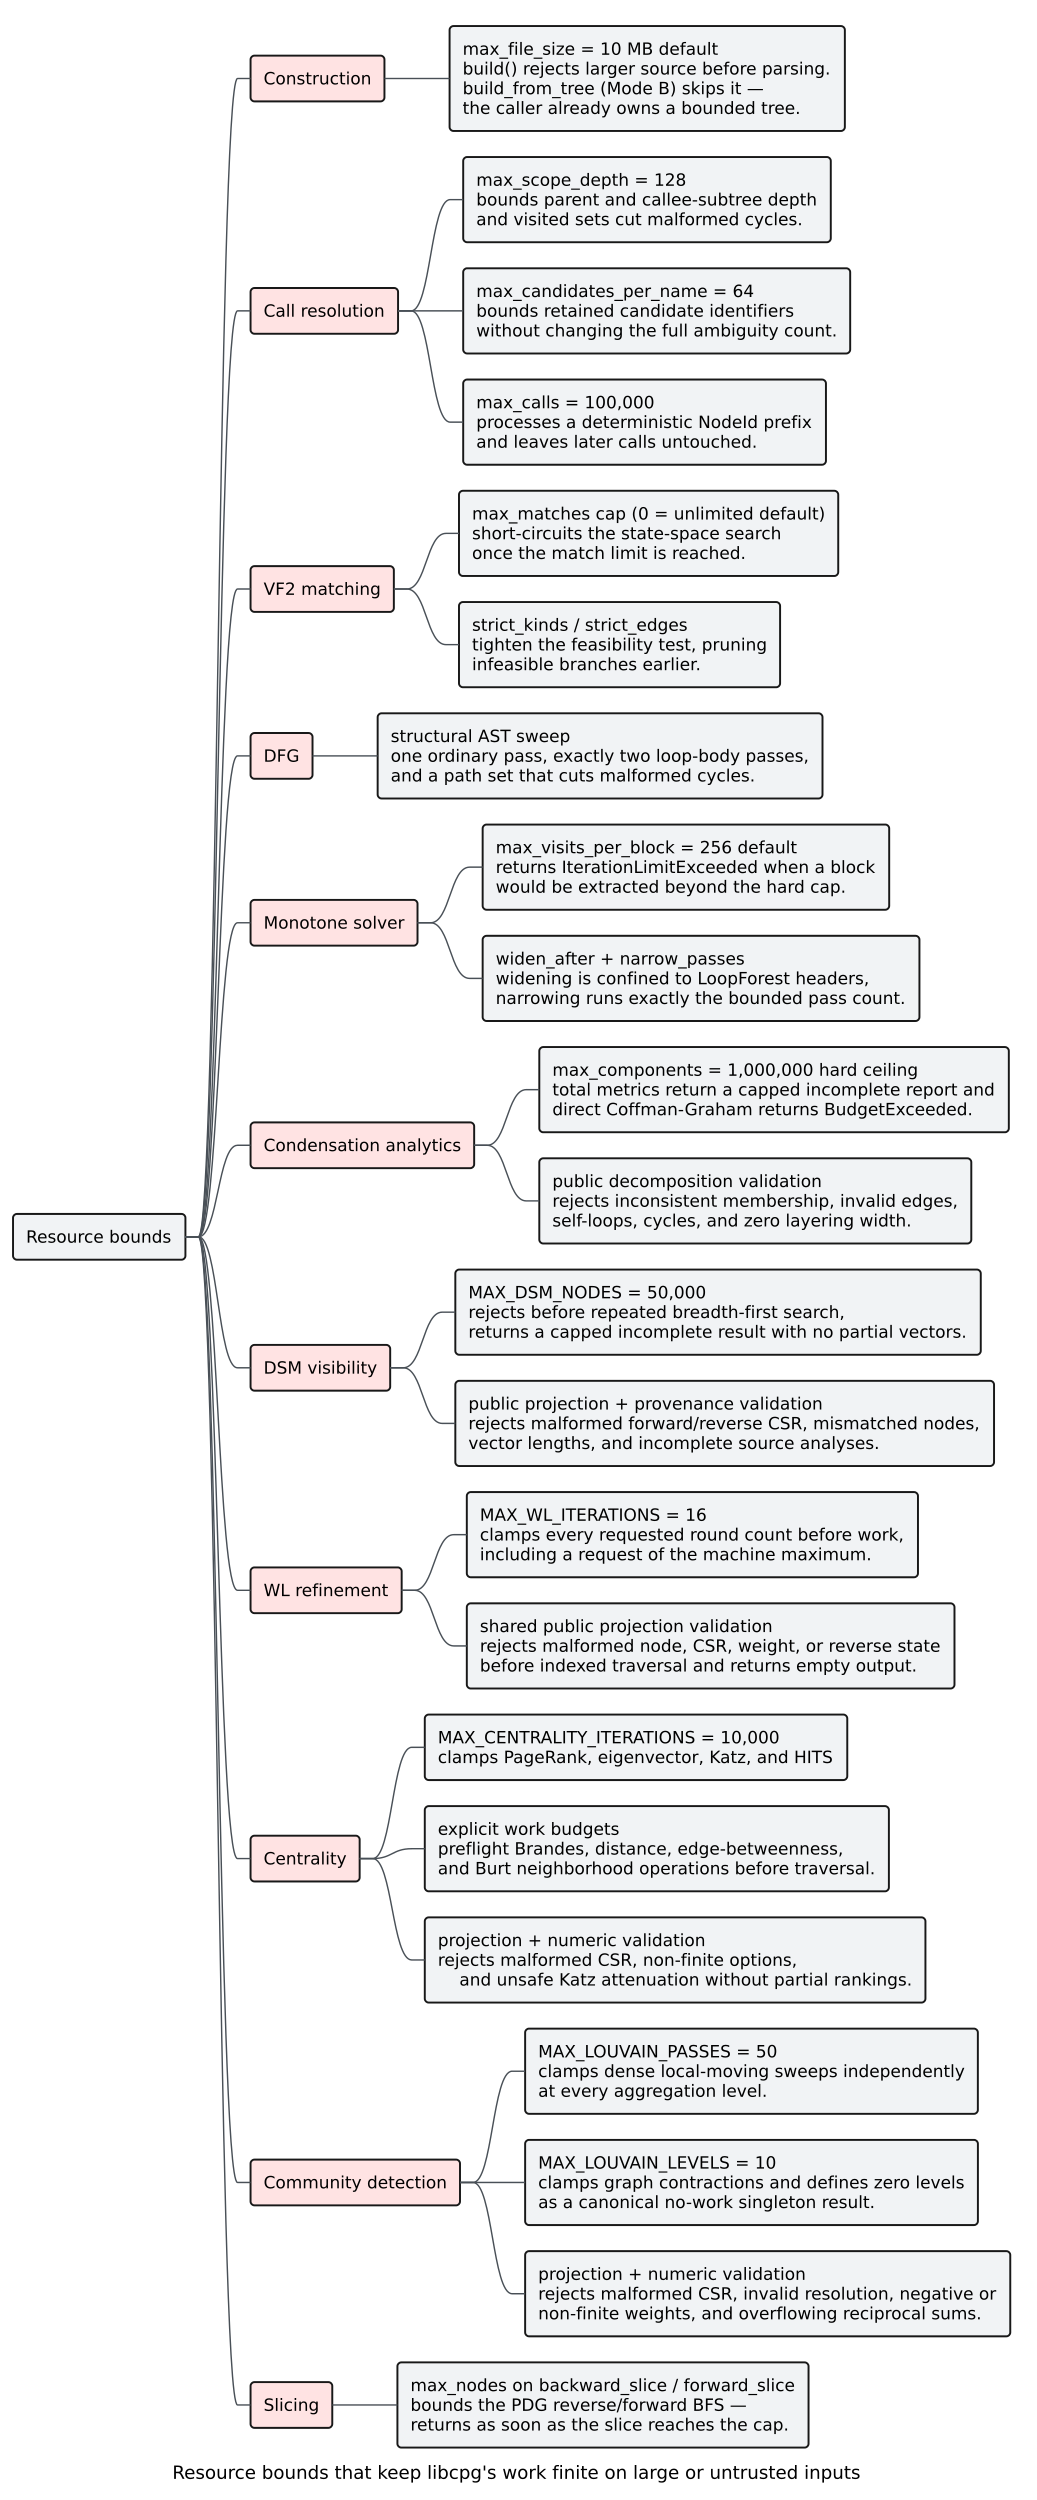
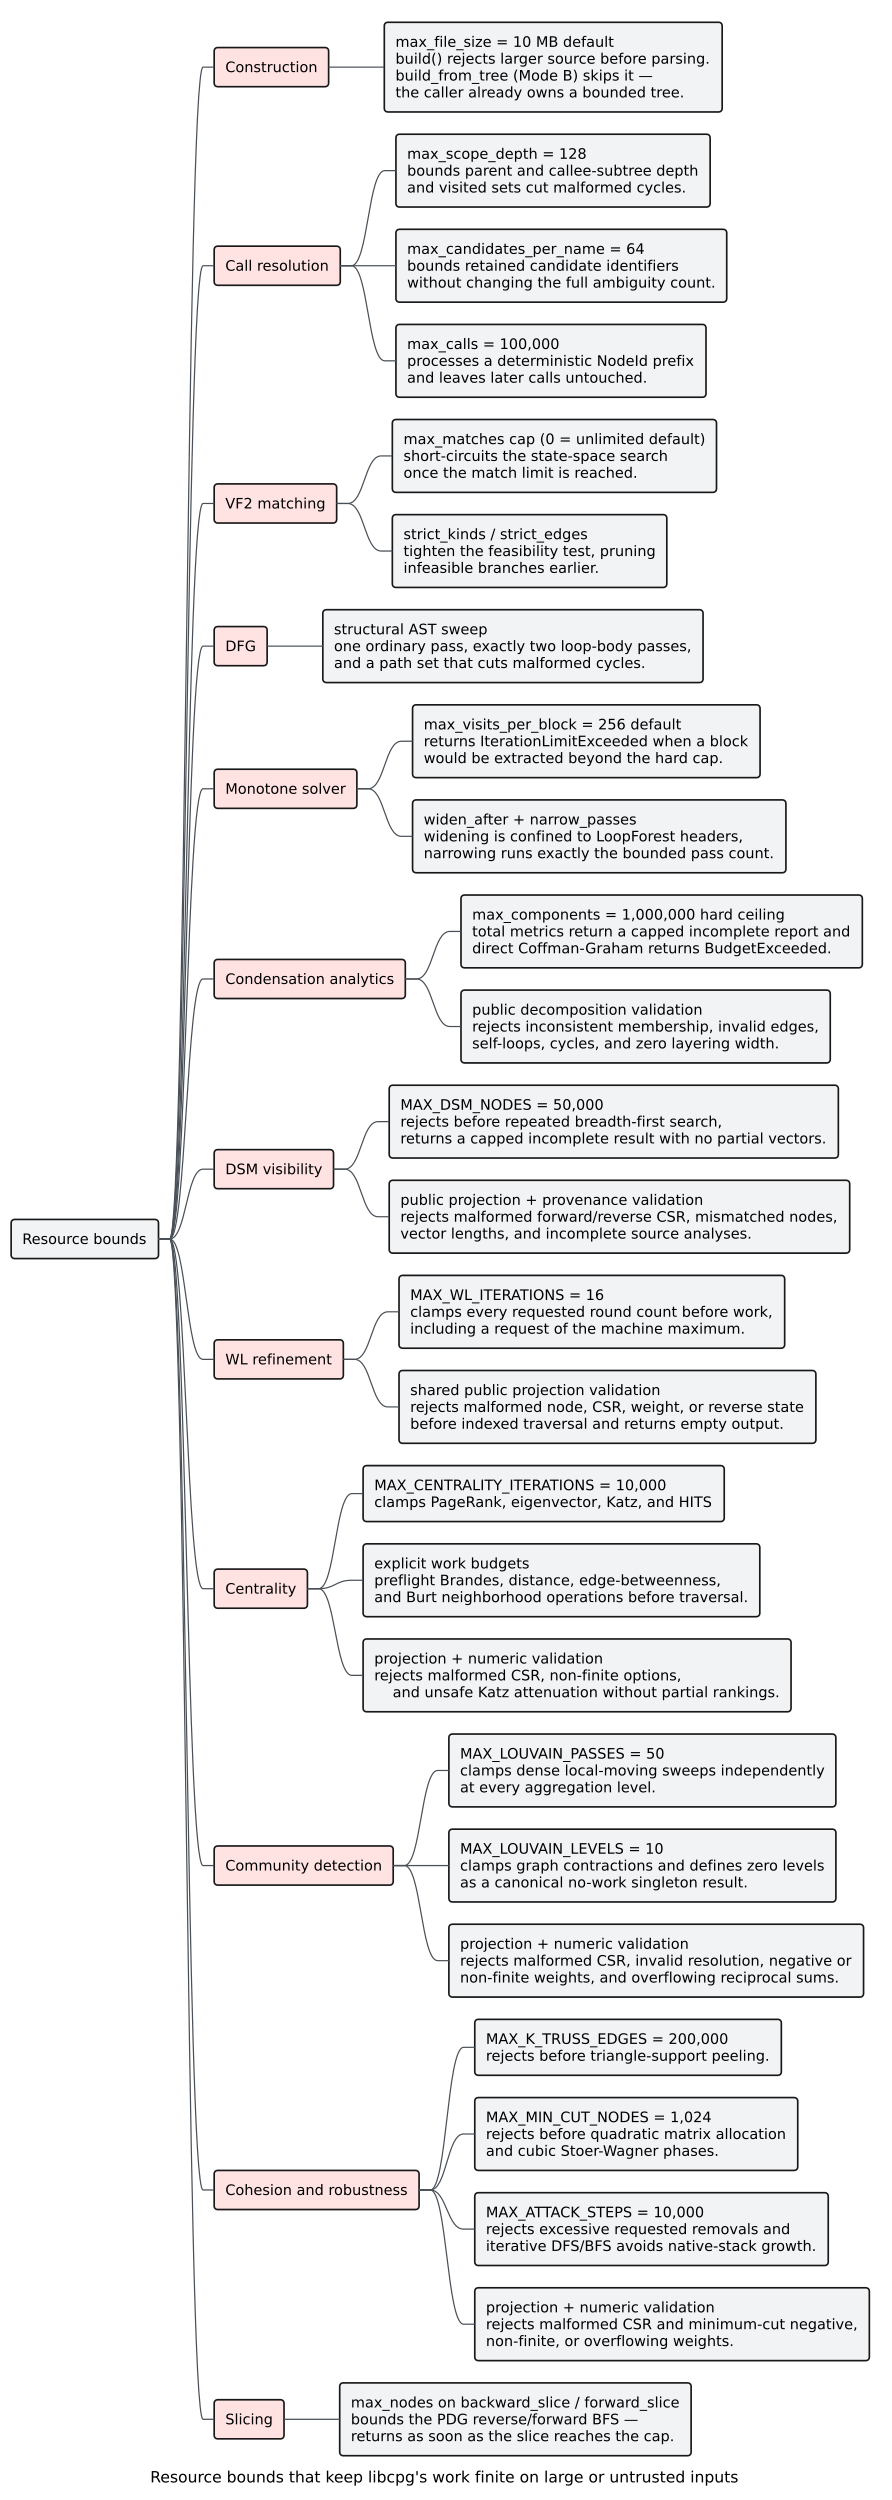
- <svg xmlns="http://www.w3.org/2000/svg" contentStyleType="text/css" data-diagram-type="MINDMAP" height="1919px" preserveAspectRatio="none" style="width:796px;height:1919px;background:#FFFFFF;" version="1.1" viewBox="0 0 796 1919" width="796px" zoomAndPan="magnify">
+ <svg xmlns="http://www.w3.org/2000/svg" contentStyleType="text/css" data-diagram-type="MINDMAP" height="2245px" preserveAspectRatio="none" style="width:801px;height:2245px;background:#FFFFFF;" version="1.1" viewBox="0 0 801 2245" width="801px" zoomAndPan="magnify">
  <defs />
  <g>
-     <rect fill="#F1F3F5" height="35.133" rx="3" ry="3" style="stroke:#181818;stroke-width:1.5;" width="132.328" x="10" y="931.816" />
-     <text fill="#000000" font-family="'DejaVu Sans'" font-size="13" lengthAdjust="spacing" textLength="112.328" x="20" y="953.883">Resource bounds</text>
+     <rect fill="#F1F3F5" height="35.133" rx="3" ry="3" style="stroke:#181818;stroke-width:1.5;" width="132.328" x="10" y="1095.047" />
+     <text fill="#000000" font-family="'DejaVu Sans'" font-size="13" lengthAdjust="spacing" textLength="112.328" x="20" y="1117.114">Resource bounds</text>
    <rect fill="#FFE3E3" height="35.133" rx="3" ry="3" style="stroke:#181818;stroke-width:1.5;" width="102.773" x="192.328" y="42.699" />
    <text fill="#000000" font-family="'DejaVu Sans'" font-size="13" lengthAdjust="spacing" textLength="82.773" x="202.328" y="64.766">Construction</text>
    <rect fill="#F1F3F5" height="80.531" rx="3" ry="3" style="stroke:#181818;stroke-width:1.5;" width="303.41" x="345.102" y="20" />
    <text fill="#000000" font-family="'DejaVu Sans'" font-size="13" lengthAdjust="spacing" textLength="196.168" x="355.102" y="42.067">max_file_size = 10 MB default</text>
    <text fill="#000000" font-family="'DejaVu Sans'" font-size="13" lengthAdjust="spacing" textLength="283.41" x="355.102" y="57.2">build() rejects larger source before parsing.</text>
    <text fill="#000000" font-family="'DejaVu Sans'" font-size="13" lengthAdjust="spacing" textLength="231.734" x="355.102" y="72.332">build_from_tree (Mode B) skips it —</text>
    <text fill="#000000" font-family="'DejaVu Sans'" font-size="13" lengthAdjust="spacing" textLength="259.962" x="355.102" y="87.465">the caller already owns a bounded tree.</text>
    <path d="M295.102,60.266 L305.102,60.266 C320.102,60.266 320.102,60.266 335.102,60.266 L345.102,60.266" fill="none" style="stroke:#495057;stroke-width:1.1;" />
-     <path d="M142.328,949.383 L152.328,949.383 C167.328,949.383 167.328,60.266 182.328,60.266 L192.328,60.266" fill="none" style="stroke:#495057;stroke-width:1.1;" />
+     <path d="M142.328,1112.613 L152.328,1112.613 C167.328,1112.613 167.328,60.266 182.328,60.266 L192.328,60.266" fill="none" style="stroke:#495057;stroke-width:1.1;" />
    <rect fill="#FFE3E3" height="35.133" rx="3" ry="3" style="stroke:#181818;stroke-width:1.5;" width="113.222" x="192.328" y="221.062" />
    <text fill="#000000" font-family="'DejaVu Sans'" font-size="13" lengthAdjust="spacing" textLength="93.222" x="202.328" y="243.129">Call resolution</text>
    <rect fill="#F1F3F5" height="65.398" rx="3" ry="3" style="stroke:#181818;stroke-width:1.5;" width="282.158" x="355.55" y="120.531" />
    <text fill="#000000" font-family="'DejaVu Sans'" font-size="13" lengthAdjust="spacing" textLength="161.256" x="365.55" y="142.598">max_scope_depth = 128</text>
    <text fill="#000000" font-family="'DejaVu Sans'" font-size="13" lengthAdjust="spacing" textLength="262.158" x="365.55" y="157.731">bounds parent and callee-subtree depth</text>
    <text fill="#000000" font-family="'DejaVu Sans'" font-size="13" lengthAdjust="spacing" textLength="250.815" x="365.55" y="172.864">and visited sets cut malformed cycles.</text>
    <path d="M305.55,238.629 L315.55,238.629 C330.55,238.629 330.55,153.231 345.55,153.231 L355.55,153.231" fill="none" style="stroke:#495057;stroke-width:1.1;" />
    <rect fill="#F1F3F5" height="65.398" rx="3" ry="3" style="stroke:#181818;stroke-width:1.5;" width="297.05" x="355.55" y="205.93" />
    <text fill="#000000" font-family="'DejaVu Sans'" font-size="13" lengthAdjust="spacing" textLength="213.288" x="365.55" y="227.997">max_candidates_per_name = 64</text>
    <text fill="#000000" font-family="'DejaVu Sans'" font-size="13" lengthAdjust="spacing" textLength="244.258" x="365.55" y="243.129">bounds retained candidate identifiers</text>
    <text fill="#000000" font-family="'DejaVu Sans'" font-size="13" lengthAdjust="spacing" textLength="277.05" x="365.55" y="258.262">without changing the full ambiguity count.</text>
    <path d="M305.55,238.629 L315.55,238.629 C330.55,238.629 330.55,238.629 345.55,238.629 L355.55,238.629" fill="none" style="stroke:#495057;stroke-width:1.1;" />
    <rect fill="#F1F3F5" height="65.398" rx="3" ry="3" style="stroke:#181818;stroke-width:1.5;" width="278.445" x="355.55" y="291.328" />
    <text fill="#000000" font-family="'DejaVu Sans'" font-size="13" lengthAdjust="spacing" textLength="136.849" x="365.55" y="313.395">max_calls = 100,000</text>
    <text fill="#000000" font-family="'DejaVu Sans'" font-size="13" lengthAdjust="spacing" textLength="258.445" x="365.55" y="328.528">processes a deterministic NodeId prefix</text>
    <text fill="#000000" font-family="'DejaVu Sans'" font-size="13" lengthAdjust="spacing" textLength="215.693" x="365.55" y="343.661">and leaves later calls untouched.</text>
    <path d="M305.55,238.629 L315.55,238.629 C330.55,238.629 330.55,324.027 345.55,324.027 L355.55,324.027" fill="none" style="stroke:#495057;stroke-width:1.1;" />
-     <path d="M142.328,949.383 L152.328,949.383 C167.328,949.383 167.328,238.629 182.328,238.629 L192.328,238.629" fill="none" style="stroke:#495057;stroke-width:1.1;" />
+     <path d="M142.328,1112.613 L152.328,1112.613 C167.328,1112.613 167.328,238.629 182.328,238.629 L192.328,238.629" fill="none" style="stroke:#495057;stroke-width:1.1;" />
    <rect fill="#FFE3E3" height="35.133" rx="3" ry="3" style="stroke:#181818;stroke-width:1.5;" width="109.991" x="192.328" y="434.559" />
    <text fill="#000000" font-family="'DejaVu Sans'" font-size="13" lengthAdjust="spacing" textLength="89.991" x="202.328" y="456.625">VF2 matching</text>
    <rect fill="#F1F3F5" height="65.398" rx="3" ry="3" style="stroke:#181818;stroke-width:1.5;" width="291.108" x="352.319" y="376.727" />
    <text fill="#000000" font-family="'DejaVu Sans'" font-size="13" lengthAdjust="spacing" textLength="271.108" x="362.319" y="398.793">max_matches cap (0 = unlimited default)</text>
    <text fill="#000000" font-family="'DejaVu Sans'" font-size="13" lengthAdjust="spacing" textLength="238.031" x="362.319" y="413.926">short-circuits the state-space search</text>
    <text fill="#000000" font-family="'DejaVu Sans'" font-size="13" lengthAdjust="spacing" textLength="210.507" x="362.319" y="429.059">once the match limit is reached.</text>
    <path d="M302.319,452.125 L312.319,452.125 C327.319,452.125 327.319,409.426 342.319,409.426 L352.319,409.426" fill="none" style="stroke:#495057;stroke-width:1.1;" />
    <rect fill="#F1F3F5" height="65.398" rx="3" ry="3" style="stroke:#181818;stroke-width:1.5;" width="246.478" x="352.319" y="462.125" />
    <text fill="#000000" font-family="'DejaVu Sans'" font-size="13" lengthAdjust="spacing" textLength="165.464" x="362.319" y="484.192">strict_kinds / strict_edges</text>
    <text fill="#000000" font-family="'DejaVu Sans'" font-size="13" lengthAdjust="spacing" textLength="226.478" x="362.319" y="499.325">tighten the feasibility test, pruning</text>
    <text fill="#000000" font-family="'DejaVu Sans'" font-size="13" lengthAdjust="spacing" textLength="176.871" x="362.319" y="514.457">infeasible branches earlier.</text>
    <path d="M302.319,452.125 L312.319,452.125 C327.319,452.125 327.319,494.824 342.319,494.824 L352.319,494.824" fill="none" style="stroke:#495057;stroke-width:1.1;" />
-     <path d="M142.328,949.383 L152.328,949.383 C167.328,949.383 167.328,452.125 182.328,452.125 L192.328,452.125" fill="none" style="stroke:#495057;stroke-width:1.1;" />
+     <path d="M142.328,1112.613 L152.328,1112.613 C167.328,1112.613 167.328,452.125 182.328,452.125 L192.328,452.125" fill="none" style="stroke:#495057;stroke-width:1.1;" />
    <rect fill="#FFE3E3" height="35.133" rx="3" ry="3" style="stroke:#181818;stroke-width:1.5;" width="47.562" x="192.328" y="562.656" />
    <text fill="#000000" font-family="'DejaVu Sans'" font-size="13" lengthAdjust="spacing" textLength="27.561" x="202.328" y="584.723">DFG</text>
    <rect fill="#F1F3F5" height="65.398" rx="3" ry="3" style="stroke:#181818;stroke-width:1.5;" width="341.458" x="289.89" y="547.523" />
    <text fill="#000000" font-family="'DejaVu Sans'" font-size="13" lengthAdjust="spacing" textLength="137.865" x="299.89" y="569.59">structural AST sweep</text>
    <text fill="#000000" font-family="'DejaVu Sans'" font-size="13" lengthAdjust="spacing" textLength="321.458" x="299.89" y="584.723">one ordinary pass, exactly two loop-body passes,</text>
    <text fill="#000000" font-family="'DejaVu Sans'" font-size="13" lengthAdjust="spacing" textLength="279.963" x="299.89" y="599.856">and a path set that cuts malformed cycles.</text>
    <path d="M239.89,580.223 L249.89,580.223 C264.89,580.223 264.89,580.223 279.89,580.223 L289.89,580.223" fill="none" style="stroke:#495057;stroke-width:1.1;" />
-     <path d="M142.328,949.383 L152.328,949.383 C167.328,949.383 167.328,580.223 182.328,580.223 L192.328,580.223" fill="none" style="stroke:#495057;stroke-width:1.1;" />
+     <path d="M142.328,1112.613 L152.328,1112.613 C167.328,1112.613 167.328,580.223 182.328,580.223 L192.328,580.223" fill="none" style="stroke:#495057;stroke-width:1.1;" />
    <rect fill="#FFE3E3" height="35.133" rx="3" ry="3" style="stroke:#181818;stroke-width:1.5;" width="128.158" x="192.328" y="690.754" />
    <text fill="#000000" font-family="'DejaVu Sans'" font-size="13" lengthAdjust="spacing" textLength="108.158" x="202.328" y="712.821">Monotone solver</text>
    <rect fill="#F1F3F5" height="65.398" rx="3" ry="3" style="stroke:#181818;stroke-width:1.5;" width="312.056" x="370.486" y="632.922" />
    <text fill="#000000" font-family="'DejaVu Sans'" font-size="13" lengthAdjust="spacing" textLength="231.315" x="380.486" y="654.989">max_visits_per_block = 256 default</text>
    <text fill="#000000" font-family="'DejaVu Sans'" font-size="13" lengthAdjust="spacing" textLength="292.056" x="380.486" y="670.122">returns IterationLimitExceeded when a block</text>
    <text fill="#000000" font-family="'DejaVu Sans'" font-size="13" lengthAdjust="spacing" textLength="269.35" x="380.486" y="685.254">would be extracted beyond the hard cap.</text>
    <path d="M320.486,708.32 L330.486,708.32 C345.486,708.32 345.486,665.621 360.486,665.621 L370.486,665.621" fill="none" style="stroke:#495057;stroke-width:1.1;" />
    <rect fill="#F1F3F5" height="65.398" rx="3" ry="3" style="stroke:#181818;stroke-width:1.5;" width="335.275" x="370.486" y="718.32" />
    <text fill="#000000" font-family="'DejaVu Sans'" font-size="13" lengthAdjust="spacing" textLength="191.89" x="380.486" y="740.387">widen_after + narrow_passes</text>
    <text fill="#000000" font-family="'DejaVu Sans'" font-size="13" lengthAdjust="spacing" textLength="287.701" x="380.486" y="755.52">widening is confined to LoopForest headers,</text>
    <text fill="#000000" font-family="'DejaVu Sans'" font-size="13" lengthAdjust="spacing" textLength="315.275" x="380.486" y="770.653">narrowing runs exactly the bounded pass count.</text>
    <path d="M320.486,708.32 L330.486,708.32 C345.486,708.32 345.486,751.019 360.486,751.019 L370.486,751.019" fill="none" style="stroke:#495057;stroke-width:1.1;" />
-     <path d="M142.328,949.383 L152.328,949.383 C167.328,949.383 167.328,708.32 182.328,708.32 L192.328,708.32" fill="none" style="stroke:#495057;stroke-width:1.1;" />
+     <path d="M142.328,1112.613 L152.328,1112.613 C167.328,1112.613 167.328,708.32 182.328,708.32 L192.328,708.32" fill="none" style="stroke:#495057;stroke-width:1.1;" />
    <rect fill="#FFE3E3" height="35.133" rx="3" ry="3" style="stroke:#181818;stroke-width:1.5;" width="171.639" x="192.328" y="861.551" />
    <text fill="#000000" font-family="'DejaVu Sans'" font-size="13" lengthAdjust="spacing" textLength="151.639" x="202.328" y="883.618">Condensation analytics</text>
    <rect fill="#F1F3F5" height="65.398" rx="3" ry="3" style="stroke:#181818;stroke-width:1.5;" width="360.406" x="413.967" y="803.719" />
    <text fill="#000000" font-family="'DejaVu Sans'" font-size="13" lengthAdjust="spacing" textLength="280.998" x="423.967" y="825.786">max_components = 1,000,000 hard ceiling</text>
    <text fill="#000000" font-family="'DejaVu Sans'" font-size="13" lengthAdjust="spacing" textLength="340.406" x="423.967" y="840.918">total metrics return a capped incomplete report and</text>
    <text fill="#000000" font-family="'DejaVu Sans'" font-size="13" lengthAdjust="spacing" textLength="323.324" x="423.967" y="856.051">direct Coffman-Graham returns BudgetExceeded.</text>
    <path d="M363.967,879.117 L373.967,879.117 C388.967,879.117 388.967,836.418 403.967,836.418 L413.967,836.418" fill="none" style="stroke:#495057;stroke-width:1.1;" />
    <rect fill="#F1F3F5" height="65.398" rx="3" ry="3" style="stroke:#181818;stroke-width:1.5;" width="331.6" x="413.967" y="889.117" />
    <text fill="#000000" font-family="'DejaVu Sans'" font-size="13" lengthAdjust="spacing" textLength="206.889" x="423.967" y="911.184">public decomposition validation</text>
    <text fill="#000000" font-family="'DejaVu Sans'" font-size="13" lengthAdjust="spacing" textLength="311.6" x="423.967" y="926.317">rejects inconsistent membership, invalid edges,</text>
    <text fill="#000000" font-family="'DejaVu Sans'" font-size="13" lengthAdjust="spacing" textLength="276.752" x="423.967" y="941.45">self-loops, cycles, and zero layering width.</text>
    <path d="M363.967,879.117 L373.967,879.117 C388.967,879.117 388.967,921.816 403.967,921.816 L413.967,921.816" fill="none" style="stroke:#495057;stroke-width:1.1;" />
-     <path d="M142.328,949.383 L152.328,949.383 C167.328,949.383 167.328,879.117 182.328,879.117 L192.328,879.117" fill="none" style="stroke:#495057;stroke-width:1.1;" />
+     <path d="M142.328,1112.613 L152.328,1112.613 C167.328,1112.613 167.328,879.117 182.328,879.117 L192.328,879.117" fill="none" style="stroke:#495057;stroke-width:1.1;" />
    <rect fill="#FFE3E3" height="35.133" rx="3" ry="3" style="stroke:#181818;stroke-width:1.5;" width="107.179" x="192.328" y="1032.348" />
    <text fill="#000000" font-family="'DejaVu Sans'" font-size="13" lengthAdjust="spacing" textLength="87.179" x="202.328" y="1054.415">DSM visibility</text>
    <rect fill="#F1F3F5" height="65.398" rx="3" ry="3" style="stroke:#181818;stroke-width:1.5;" width="403.329" x="349.507" y="974.516" />
    <text fill="#000000" font-family="'DejaVu Sans'" font-size="13" lengthAdjust="spacing" textLength="182.571" x="359.507" y="996.582">MAX_DSM_NODES = 50,000</text>
    <text fill="#000000" font-family="'DejaVu Sans'" font-size="13" lengthAdjust="spacing" textLength="290.373" x="359.507" y="1011.715">rejects before repeated breadth-first search,</text>
    <text fill="#000000" font-family="'DejaVu Sans'" font-size="13" lengthAdjust="spacing" textLength="383.329" x="359.507" y="1026.848">returns a capped incomplete result with no partial vectors.</text>
    <path d="M299.507,1049.914 L309.507,1049.914 C324.507,1049.914 324.507,1007.215 339.507,1007.215 L349.507,1007.215" fill="none" style="stroke:#495057;stroke-width:1.1;" />
    <rect fill="#F1F3F5" height="65.398" rx="3" ry="3" style="stroke:#181818;stroke-width:1.5;" width="413.517" x="349.507" y="1059.914" />
    <text fill="#000000" font-family="'DejaVu Sans'" font-size="13" lengthAdjust="spacing" textLength="272.581" x="359.507" y="1081.981">public projection + provenance validation</text>
    <text fill="#000000" font-family="'DejaVu Sans'" font-size="13" lengthAdjust="spacing" textLength="393.517" x="359.507" y="1097.114">rejects malformed forward/reverse CSR, mismatched nodes,</text>
    <text fill="#000000" font-family="'DejaVu Sans'" font-size="13" lengthAdjust="spacing" textLength="315.878" x="359.507" y="1112.247">vector lengths, and incomplete source analyses.</text>
    <path d="M299.507,1049.914 L309.507,1049.914 C324.507,1049.914 324.507,1092.613 339.507,1092.613 L349.507,1092.613" fill="none" style="stroke:#495057;stroke-width:1.1;" />
-     <path d="M142.328,949.383 L152.328,949.383 C167.328,949.383 167.328,1049.914 182.328,1049.914 L192.328,1049.914" fill="none" style="stroke:#495057;stroke-width:1.1;" />
+     <path d="M142.328,1112.613 L152.328,1112.613 C167.328,1112.613 167.328,1049.914 182.328,1049.914 L192.328,1049.914" fill="none" style="stroke:#495057;stroke-width:1.1;" />
    <rect fill="#FFE3E3" height="35.133" rx="3" ry="3" style="stroke:#181818;stroke-width:1.5;" width="115.996" x="192.328" y="1203.145" />
    <text fill="#000000" font-family="'DejaVu Sans'" font-size="13" lengthAdjust="spacing" textLength="95.996" x="202.328" y="1225.211">WL refinement</text>
    <rect fill="#F1F3F5" height="65.398" rx="3" ry="3" style="stroke:#181818;stroke-width:1.5;" width="346.308" x="358.324" y="1145.312" />
    <text fill="#000000" font-family="'DejaVu Sans'" font-size="13" lengthAdjust="spacing" textLength="175.709" x="368.324" y="1167.379">MAX_WL_ITERATIONS = 16</text>
    <text fill="#000000" font-family="'DejaVu Sans'" font-size="13" lengthAdjust="spacing" textLength="326.308" x="368.324" y="1182.512">clamps every requested round count before work,</text>
    <text fill="#000000" font-family="'DejaVu Sans'" font-size="13" lengthAdjust="spacing" textLength="301.031" x="368.324" y="1197.645">including a request of the machine maximum.</text>
    <path d="M308.324,1220.711 L318.324,1220.711 C333.324,1220.711 333.324,1178.012 348.324,1178.012 L358.324,1178.012" fill="none" style="stroke:#495057;stroke-width:1.1;" />
    <rect fill="#F1F3F5" height="65.398" rx="3" ry="3" style="stroke:#181818;stroke-width:1.5;" width="374.339" x="358.324" y="1230.711" />
    <text fill="#000000" font-family="'DejaVu Sans'" font-size="13" lengthAdjust="spacing" textLength="225.297" x="368.324" y="1252.778">shared public projection validation</text>
    <text fill="#000000" font-family="'DejaVu Sans'" font-size="13" lengthAdjust="spacing" textLength="354.339" x="368.324" y="1267.911">rejects malformed node, CSR, weight, or reverse state</text>
    <text fill="#000000" font-family="'DejaVu Sans'" font-size="13" lengthAdjust="spacing" textLength="336.965" x="368.324" y="1283.043">before indexed traversal and returns empty output.</text>
    <path d="M308.324,1220.711 L318.324,1220.711 C333.324,1220.711 333.324,1263.41 348.324,1263.41 L358.324,1263.41" fill="none" style="stroke:#495057;stroke-width:1.1;" />
-     <path d="M142.328,949.383 L152.328,949.383 C167.328,949.383 167.328,1220.711 182.328,1220.711 L192.328,1220.711" fill="none" style="stroke:#495057;stroke-width:1.1;" />
+     <path d="M142.328,1112.613 L152.328,1112.613 C167.328,1112.613 167.328,1220.711 182.328,1220.711 L192.328,1220.711" fill="none" style="stroke:#495057;stroke-width:1.1;" />
    <rect fill="#FFE3E3" height="35.133" rx="3" ry="3" style="stroke:#181818;stroke-width:1.5;" width="83.737" x="192.328" y="1409.074" />
    <text fill="#000000" font-family="'DejaVu Sans'" font-size="13" lengthAdjust="spacing" textLength="63.737" x="202.328" y="1431.141">Centrality</text>
    <rect fill="#F1F3F5" height="50.266" rx="3" ry="3" style="stroke:#181818;stroke-width:1.5;" width="324.3" x="326.065" y="1316.109" />
    <text fill="#000000" font-family="'DejaVu Sans'" font-size="13" lengthAdjust="spacing" textLength="264.399" x="336.065" y="1338.176">MAX_CENTRALITY_ITERATIONS = 10,000</text>
    <text fill="#000000" font-family="'DejaVu Sans'" font-size="13" lengthAdjust="spacing" textLength="304.3" x="336.065" y="1353.309">clamps PageRank, eigenvector, Katz, and HITS</text>
    <path d="M276.065,1426.641 L286.065,1426.641 C301.065,1426.641 301.065,1341.242 316.065,1341.242 L326.065,1341.242" fill="none" style="stroke:#495057;stroke-width:1.1;" />
    <rect fill="#F1F3F5" height="65.398" rx="3" ry="3" style="stroke:#181818;stroke-width:1.5;" width="356.248" x="326.065" y="1386.375" />
    <text fill="#000000" font-family="'DejaVu Sans'" font-size="13" lengthAdjust="spacing" textLength="139.61" x="336.065" y="1408.442">explicit work budgets</text>
    <text fill="#000000" font-family="'DejaVu Sans'" font-size="13" lengthAdjust="spacing" textLength="311.543" x="336.065" y="1423.575">preflight Brandes, distance, edge-betweenness,</text>
    <text fill="#000000" font-family="'DejaVu Sans'" font-size="13" lengthAdjust="spacing" textLength="336.248" x="336.065" y="1438.707">and Burt neighborhood operations before traversal.</text>
    <path d="M276.065,1426.641 L286.065,1426.641 C301.065,1426.641 301.065,1419.074 316.065,1419.074 L326.065,1419.074" fill="none" style="stroke:#495057;stroke-width:1.1;" />
    <rect fill="#F1F3F5" height="65.398" rx="3" ry="3" style="stroke:#181818;stroke-width:1.5;" width="384.298" x="326.065" y="1471.773" />
    <text fill="#000000" font-family="'DejaVu Sans'" font-size="13" lengthAdjust="spacing" textLength="205.747" x="336.065" y="1493.84">projection + numeric validation</text>
    <text fill="#000000" font-family="'DejaVu Sans'" font-size="13" lengthAdjust="spacing" textLength="276.294" x="336.065" y="1508.973">rejects malformed CSR, non-finite options,</text>
    <text fill="#000000" font-family="'DejaVu Sans'" font-size="13" lengthAdjust="spacing" textLength="347.769" x="352.594" y="1524.106">and unsafe Katz attenuation without partial rankings.</text>
    <path d="M276.065,1426.641 L286.065,1426.641 C301.065,1426.641 301.065,1504.473 316.065,1504.473 L326.065,1504.473" fill="none" style="stroke:#495057;stroke-width:1.1;" />
-     <path d="M142.328,949.383 L152.328,949.383 C167.328,949.383 167.328,1426.641 182.328,1426.641 L192.328,1426.641" fill="none" style="stroke:#495057;stroke-width:1.1;" />
+     <path d="M142.328,1112.613 L152.328,1112.613 C167.328,1112.613 167.328,1426.641 182.328,1426.641 L192.328,1426.641" fill="none" style="stroke:#495057;stroke-width:1.1;" />
    <rect fill="#FFE3E3" height="35.133" rx="3" ry="3" style="stroke:#181818;stroke-width:1.5;" width="160.766" x="192.328" y="1657.703" />
    <text fill="#000000" font-family="'DejaVu Sans'" font-size="13" lengthAdjust="spacing" textLength="140.766" x="202.328" y="1679.77">Community detection</text>
    <rect fill="#F1F3F5" height="65.398" rx="3" ry="3" style="stroke:#181818;stroke-width:1.5;" width="347.507" x="403.094" y="1557.172" />
    <text fill="#000000" font-family="'DejaVu Sans'" font-size="13" lengthAdjust="spacing" textLength="185.751" x="413.094" y="1579.239">MAX_LOUVAIN_PASSES = 50</text>
    <text fill="#000000" font-family="'DejaVu Sans'" font-size="13" lengthAdjust="spacing" textLength="327.507" x="413.094" y="1594.372">clamps dense local-moving sweeps independently</text>
    <text fill="#000000" font-family="'DejaVu Sans'" font-size="13" lengthAdjust="spacing" textLength="176.167" x="413.094" y="1609.504">at every aggregation level.</text>
    <path d="M353.094,1675.27 L363.094,1675.27 C378.094,1675.27 378.094,1589.871 393.094,1589.871 L403.094,1589.871" fill="none" style="stroke:#495057;stroke-width:1.1;" />
    <rect fill="#F1F3F5" height="65.398" rx="3" ry="3" style="stroke:#181818;stroke-width:1.5;" width="347.545" x="403.094" y="1642.57" />
    <text fill="#000000" font-family="'DejaVu Sans'" font-size="13" lengthAdjust="spacing" textLength="184.107" x="413.094" y="1664.637">MAX_LOUVAIN_LEVELS = 10</text>
    <text fill="#000000" font-family="'DejaVu Sans'" font-size="13" lengthAdjust="spacing" textLength="327.545" x="413.094" y="1679.77">clamps graph contractions and defines zero levels</text>
    <text fill="#000000" font-family="'DejaVu Sans'" font-size="13" lengthAdjust="spacing" textLength="258.565" x="413.094" y="1694.903">as a canonical no-work singleton result.</text>
    <path d="M353.094,1675.27 L363.094,1675.27 C378.094,1675.27 378.094,1675.27 393.094,1675.27 L403.094,1675.27" fill="none" style="stroke:#495057;stroke-width:1.1;" />
    <rect fill="#F1F3F5" height="65.398" rx="3" ry="3" style="stroke:#181818;stroke-width:1.5;" width="372.384" x="403.094" y="1727.969" />
    <text fill="#000000" font-family="'DejaVu Sans'" font-size="13" lengthAdjust="spacing" textLength="205.747" x="413.094" y="1750.036">projection + numeric validation</text>
    <text fill="#000000" font-family="'DejaVu Sans'" font-size="13" lengthAdjust="spacing" textLength="352.384" x="413.094" y="1765.168">rejects malformed CSR, invalid resolution, negative or</text>
    <text fill="#000000" font-family="'DejaVu Sans'" font-size="13" lengthAdjust="spacing" textLength="340.939" x="413.094" y="1780.301">non-finite weights, and overflowing reciprocal sums.</text>
    <path d="M353.094,1675.27 L363.094,1675.27 C378.094,1675.27 378.094,1760.668 393.094,1760.668 L403.094,1760.668" fill="none" style="stroke:#495057;stroke-width:1.1;" />
-     <path d="M142.328,949.383 L152.328,949.383 C167.328,949.383 167.328,1675.27 182.328,1675.27 L192.328,1675.27" fill="none" style="stroke:#495057;stroke-width:1.1;" />
-     <rect fill="#FFE3E3" height="35.133" rx="3" ry="3" style="stroke:#181818;stroke-width:1.5;" width="62.726" x="192.328" y="1828.5" />
-     <text fill="#000000" font-family="'DejaVu Sans'" font-size="13" lengthAdjust="spacing" textLength="42.726" x="202.328" y="1850.567">Slicing</text>
-     <rect fill="#F1F3F5" height="65.398" rx="3" ry="3" style="stroke:#181818;stroke-width:1.5;" width="315.585" x="305.054" y="1813.367" />
-     <text fill="#000000" font-family="'DejaVu Sans'" font-size="13" lengthAdjust="spacing" textLength="295.585" x="315.054" y="1835.434">max_nodes on backward_slice / forward_slice</text>
-     <text fill="#000000" font-family="'DejaVu Sans'" font-size="13" lengthAdjust="spacing" textLength="258.877" x="315.054" y="1850.567">bounds the PDG reverse/forward BFS —</text>
-     <text fill="#000000" font-family="'DejaVu Sans'" font-size="13" lengthAdjust="spacing" textLength="291.269" x="315.054" y="1865.7">returns as soon as the slice reaches the cap.</text>
-     <path d="M255.054,1846.066 L265.054,1846.066 C280.054,1846.066 280.054,1846.066 295.054,1846.066 L305.054,1846.066" fill="none" style="stroke:#495057;stroke-width:1.1;" />
-     <path d="M142.328,949.383 L152.328,949.383 C167.328,949.383 167.328,1846.066 182.328,1846.066 L192.328,1846.066" fill="none" style="stroke:#495057;stroke-width:1.1;" />
+     <path d="M142.328,1112.613 L152.328,1112.613 C167.328,1112.613 167.328,1675.27 182.328,1675.27 L192.328,1675.27" fill="none" style="stroke:#495057;stroke-width:1.1;" />
+     <rect fill="#FFE3E3" height="35.133" rx="3" ry="3" style="stroke:#181818;stroke-width:1.5;" width="184.011" x="192.328" y="1949.031" />
+     <text fill="#000000" font-family="'DejaVu Sans'" font-size="13" lengthAdjust="spacing" textLength="164.011" x="202.328" y="1971.098">Cohesion and robustness</text>
+     <rect fill="#F1F3F5" height="50.266" rx="3" ry="3" style="stroke:#181818;stroke-width:1.5;" width="275.309" x="426.339" y="1813.367" />
+     <text fill="#000000" font-family="'DejaVu Sans'" font-size="13" lengthAdjust="spacing" textLength="217.712" x="436.339" y="1835.434">MAX_K_TRUSS_EDGES = 200,000</text>
+     <text fill="#000000" font-family="'DejaVu Sans'" font-size="13" lengthAdjust="spacing" textLength="255.309" x="436.339" y="1850.567">rejects before triangle-support peeling.</text>
+     <path d="M376.339,1966.598 L386.339,1966.598 C401.339,1966.598 401.339,1838.5 416.339,1838.5 L426.339,1838.5" fill="none" style="stroke:#495057;stroke-width:1.1;" />
+     <rect fill="#F1F3F5" height="65.398" rx="3" ry="3" style="stroke:#181818;stroke-width:1.5;" width="290.036" x="426.339" y="1883.633" />
+     <text fill="#000000" font-family="'DejaVu Sans'" font-size="13" lengthAdjust="spacing" textLength="202.63" x="436.339" y="1905.7">MAX_MIN_CUT_NODES = 1,024</text>
+     <text fill="#000000" font-family="'DejaVu Sans'" font-size="13" lengthAdjust="spacing" textLength="270.036" x="436.339" y="1920.832">rejects before quadratic matrix allocation</text>
+     <text fill="#000000" font-family="'DejaVu Sans'" font-size="13" lengthAdjust="spacing" textLength="211.377" x="436.339" y="1935.965">and cubic Stoer-Wagner phases.</text>
+     <path d="M376.339,1966.598 L386.339,1966.598 C401.339,1966.598 401.339,1916.332 416.339,1916.332 L426.339,1916.332" fill="none" style="stroke:#495057;stroke-width:1.1;" />
+     <rect fill="#F1F3F5" height="65.398" rx="3" ry="3" style="stroke:#181818;stroke-width:1.5;" width="317.426" x="426.339" y="1969.031" />
+     <text fill="#000000" font-family="'DejaVu Sans'" font-size="13" lengthAdjust="spacing" textLength="198.428" x="436.339" y="1991.098">MAX_ATTACK_STEPS = 10,000</text>
+     <text fill="#000000" font-family="'DejaVu Sans'" font-size="13" lengthAdjust="spacing" textLength="274.6" x="436.339" y="2006.231">rejects excessive requested removals and</text>
+     <text fill="#000000" font-family="'DejaVu Sans'" font-size="13" lengthAdjust="spacing" textLength="297.426" x="436.339" y="2021.364">iterative DFS/BFS avoids native-stack growth.</text>
+     <path d="M376.339,1966.598 L386.339,1966.598 C401.339,1966.598 401.339,2001.73 416.339,2001.73 L426.339,2001.73" fill="none" style="stroke:#495057;stroke-width:1.1;" />
+     <rect fill="#F1F3F5" height="65.398" rx="3" ry="3" style="stroke:#181818;stroke-width:1.5;" width="354.337" x="426.339" y="2054.43" />
+     <text fill="#000000" font-family="'DejaVu Sans'" font-size="13" lengthAdjust="spacing" textLength="205.747" x="436.339" y="2076.497">projection + numeric validation</text>
+     <text fill="#000000" font-family="'DejaVu Sans'" font-size="13" lengthAdjust="spacing" textLength="334.337" x="436.339" y="2091.629">rejects malformed CSR and minimum-cut negative,</text>
+     <text fill="#000000" font-family="'DejaVu Sans'" font-size="13" lengthAdjust="spacing" textLength="222.689" x="436.339" y="2106.762">non-finite, or overflowing weights.</text>
+     <path d="M376.339,1966.598 L386.339,1966.598 C401.339,1966.598 401.339,2087.129 416.339,2087.129 L426.339,2087.129" fill="none" style="stroke:#495057;stroke-width:1.1;" />
+     <path d="M142.328,1112.613 L152.328,1112.613 C167.328,1112.613 167.328,1966.598 182.328,1966.598 L192.328,1966.598" fill="none" style="stroke:#495057;stroke-width:1.1;" />
+     <rect fill="#FFE3E3" height="35.133" rx="3" ry="3" style="stroke:#181818;stroke-width:1.5;" width="62.726" x="192.328" y="2154.961" />
+     <text fill="#000000" font-family="'DejaVu Sans'" font-size="13" lengthAdjust="spacing" textLength="42.726" x="202.328" y="2177.028">Slicing</text>
+     <rect fill="#F1F3F5" height="65.398" rx="3" ry="3" style="stroke:#181818;stroke-width:1.5;" width="315.585" x="305.054" y="2139.828" />
+     <text fill="#000000" font-family="'DejaVu Sans'" font-size="13" lengthAdjust="spacing" textLength="295.585" x="315.054" y="2161.895">max_nodes on backward_slice / forward_slice</text>
+     <text fill="#000000" font-family="'DejaVu Sans'" font-size="13" lengthAdjust="spacing" textLength="258.877" x="315.054" y="2177.028">bounds the PDG reverse/forward BFS —</text>
+     <text fill="#000000" font-family="'DejaVu Sans'" font-size="13" lengthAdjust="spacing" textLength="291.269" x="315.054" y="2192.161">returns as soon as the slice reaches the cap.</text>
+     <path d="M255.054,2172.527 L265.054,2172.527 C280.054,2172.527 280.054,2172.527 295.054,2172.527 L305.054,2172.527" fill="none" style="stroke:#495057;stroke-width:1.1;" />
+     <path d="M142.328,1112.613 L152.328,1112.613 C167.328,1112.613 167.328,2172.527 182.328,2172.527 L192.328,2172.527" fill="none" style="stroke:#495057;stroke-width:1.1;" />
    <g class="caption" data-source-line="2">
-       <text fill="#000000" font-family="'DejaVu Sans'" font-size="14" lengthAdjust="spacing" textLength="529.901" x="132.288" y="1902.761">Resource bounds that keep libcpg's work finite on large or untrusted inputs</text>
+       <text fill="#000000" font-family="'DejaVu Sans'" font-size="14" lengthAdjust="spacing" textLength="529.901" x="134.887" y="2229.222">Resource bounds that keep libcpg's work finite on large or untrusted inputs</text>
    </g>
  </g>
</svg>
